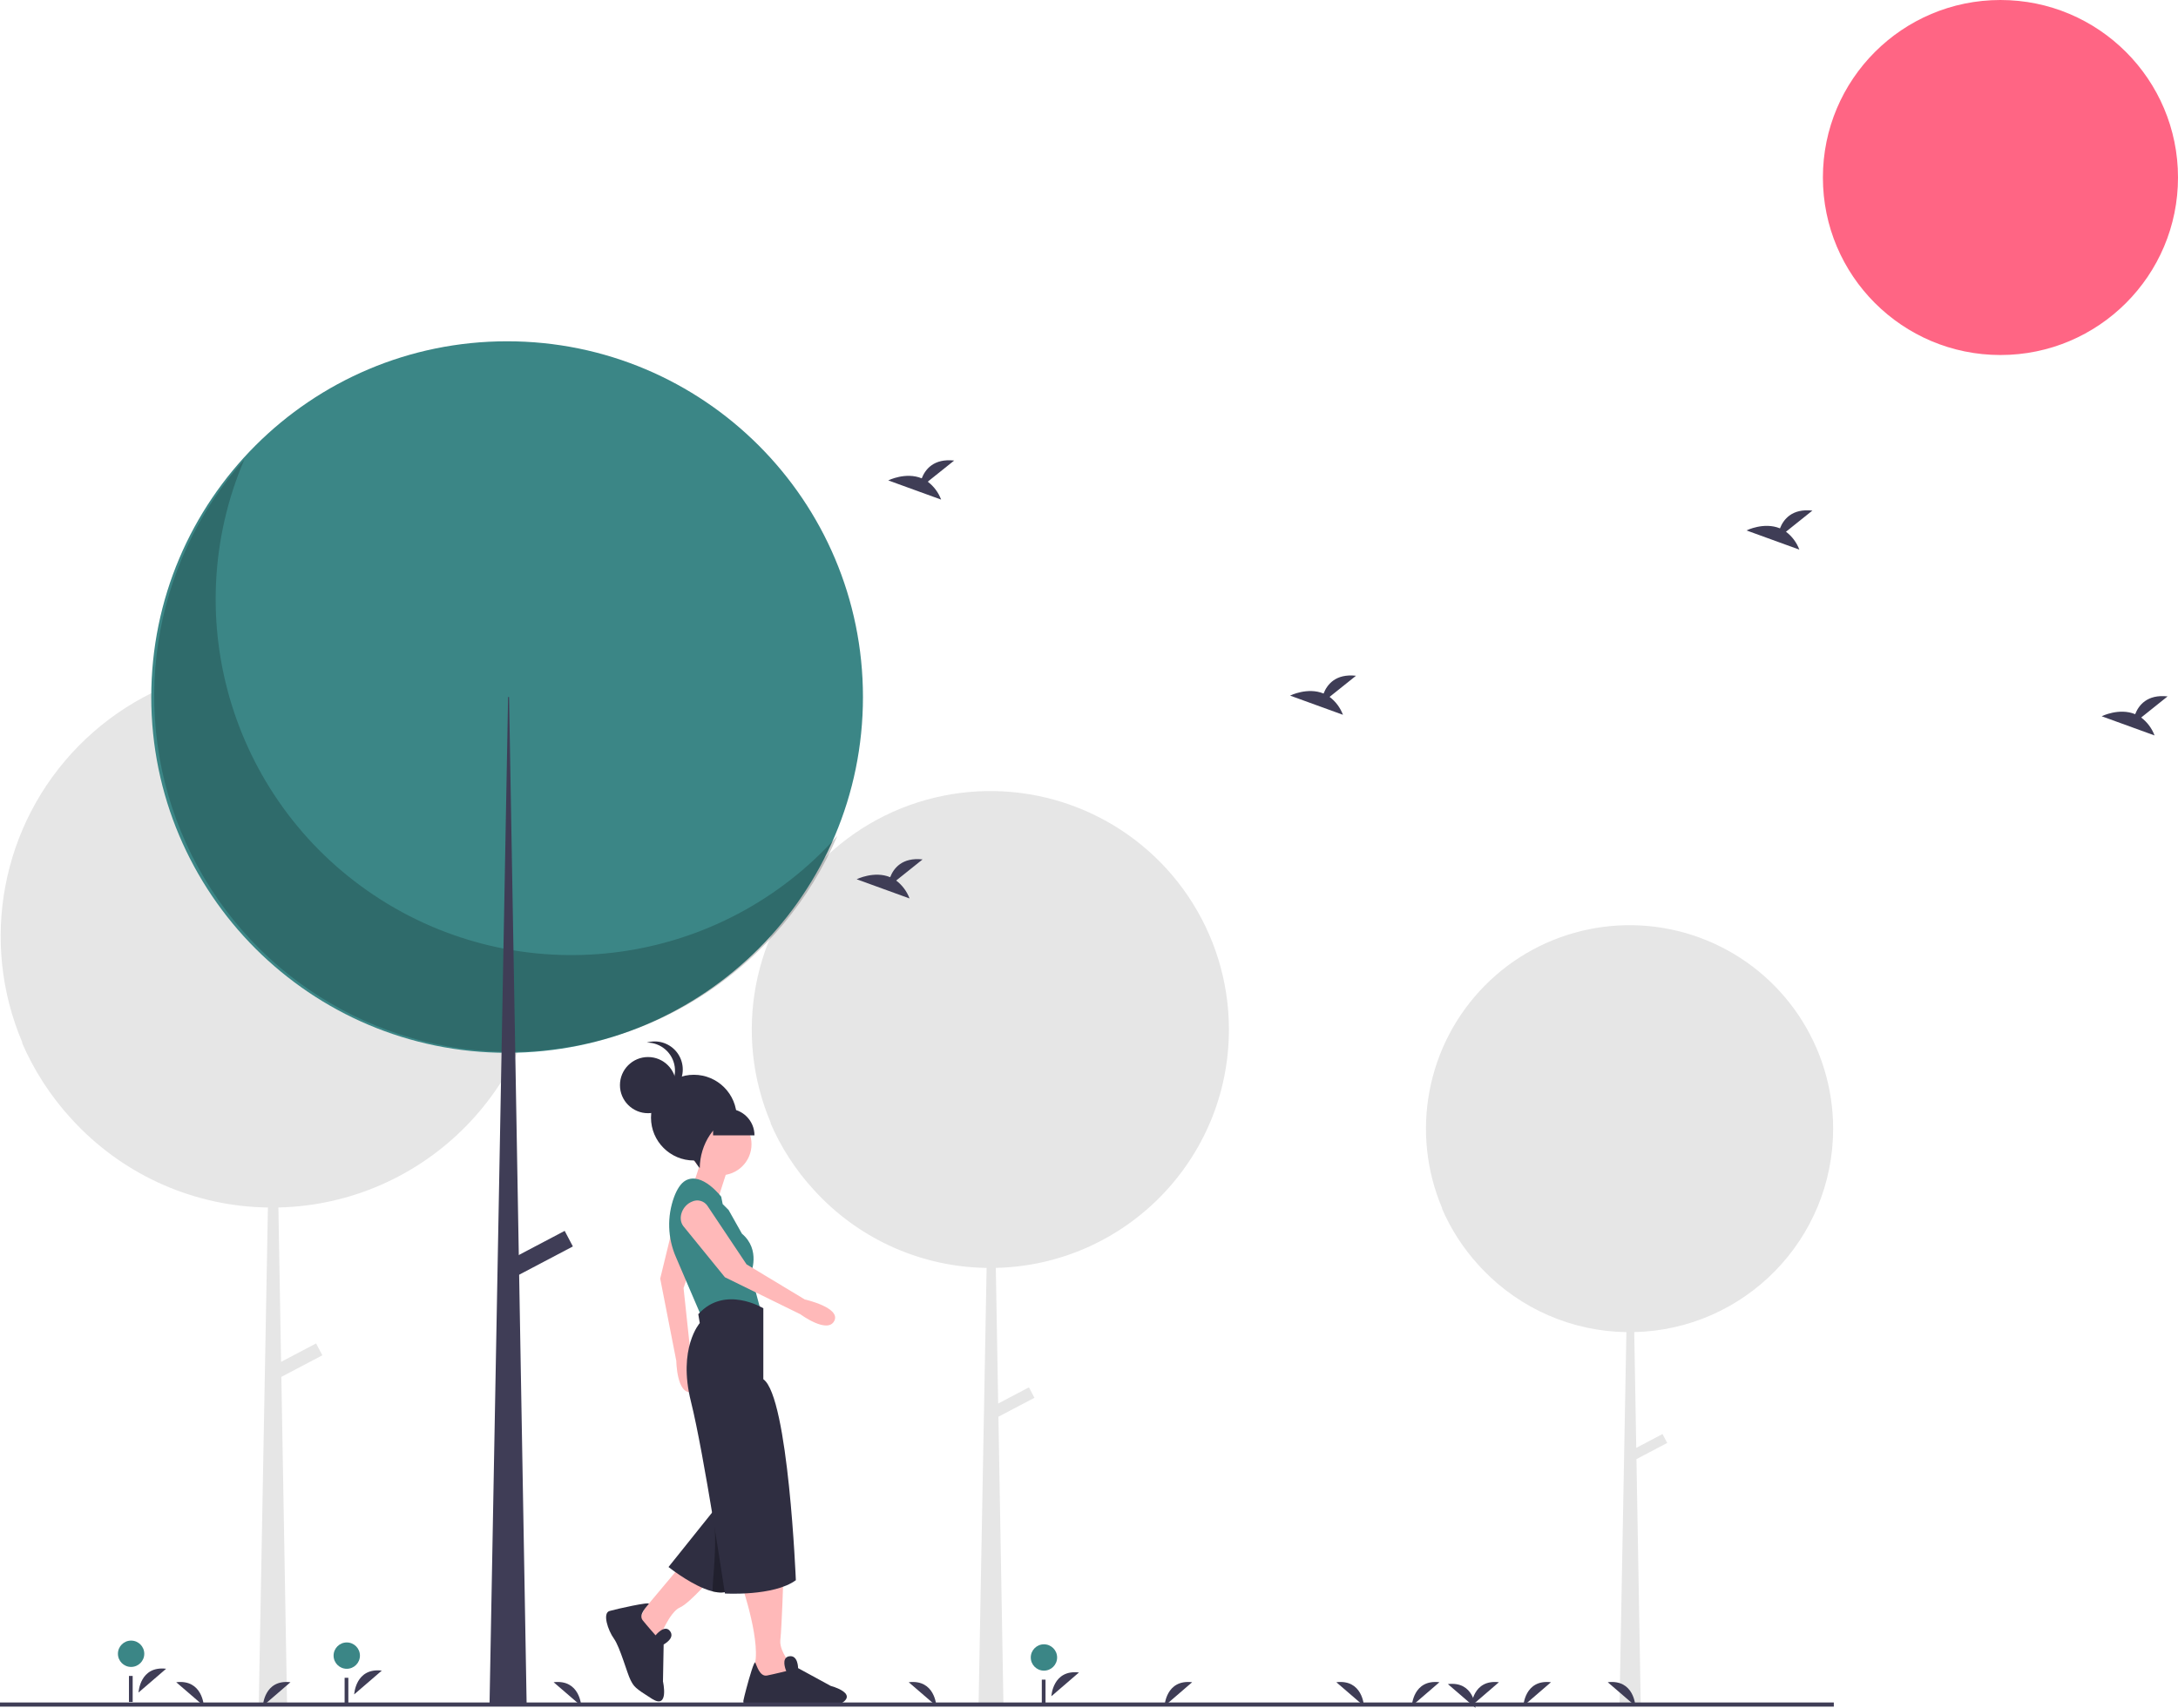
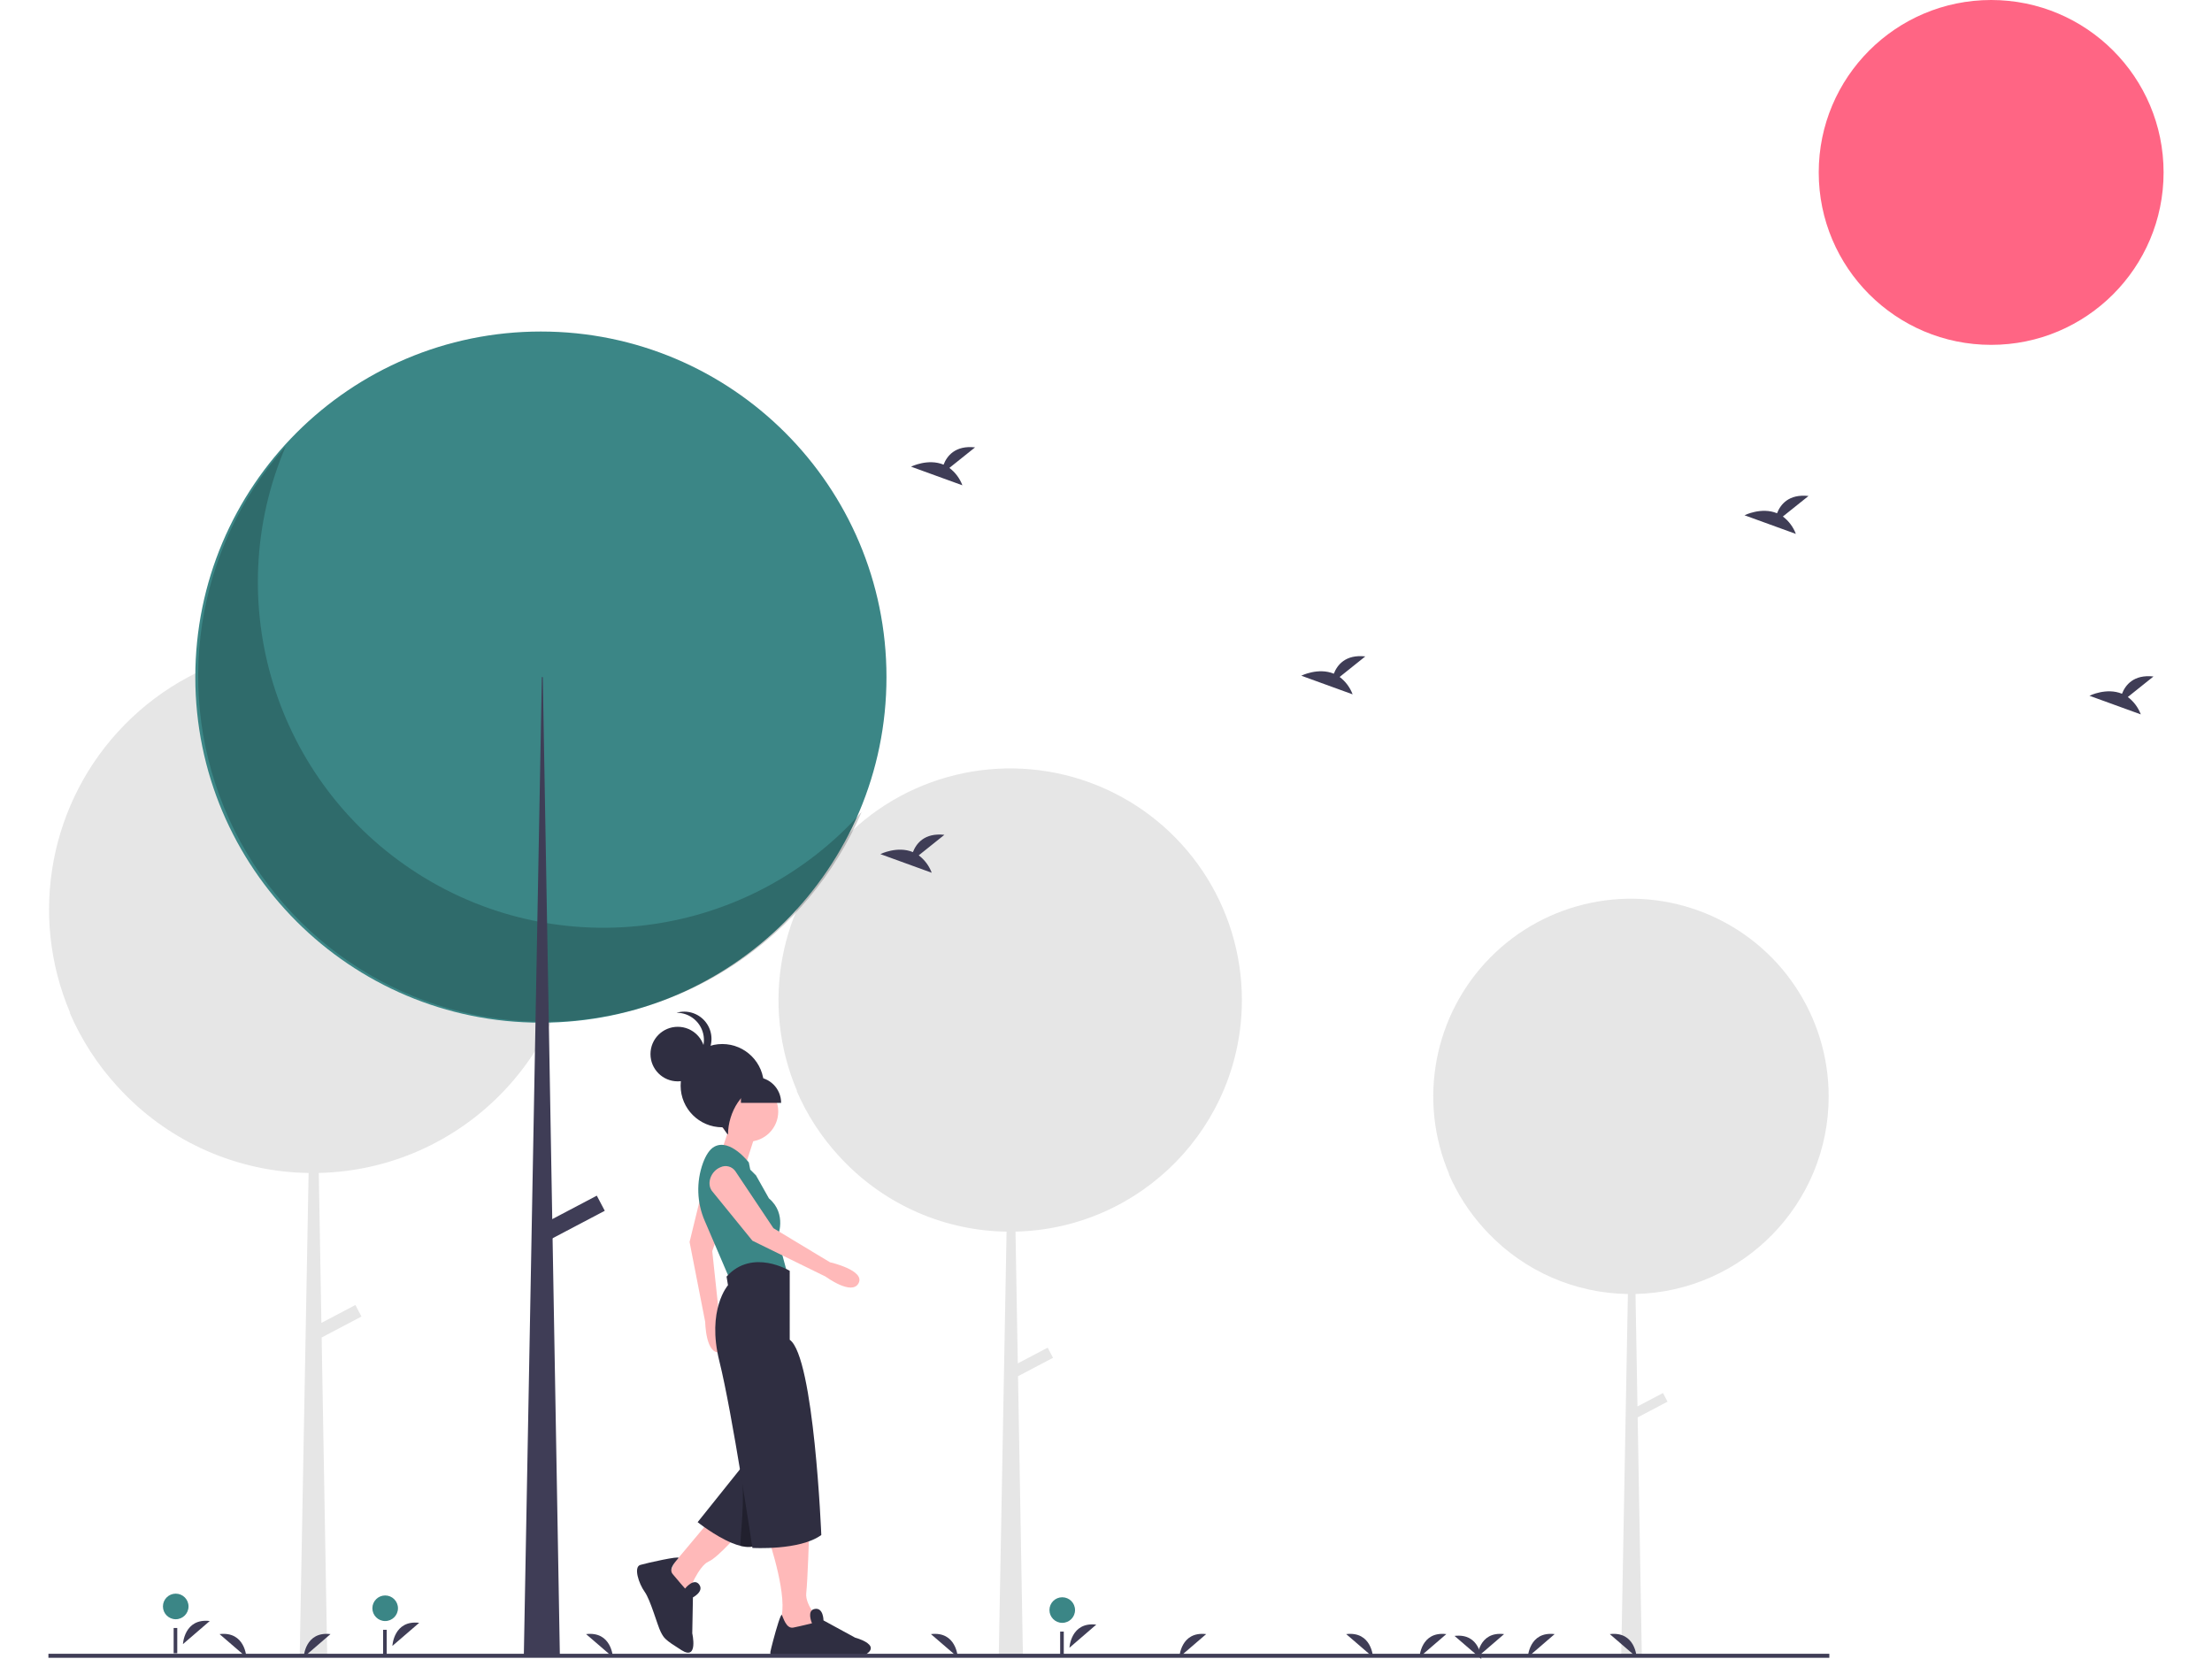
- <svg xmlns="http://www.w3.org/2000/svg" width="1054.661" height="827.208" viewBox="0 0 1054.661 827.208">
+ <svg xmlns="http://www.w3.org/2000/svg" width="800" height="600" viewBox="0 0 1054.661 827.208">
  <g transform="translate(0 150)">
    <path d="M1043.67,508.056a98.58,98.58,0,1,0-189.216,38.809c-.1-.107-.2-.211-.292-.319a98.666,98.666,0,0,0,17.954,27.783l.068.073c.606.66,1.215,1.317,1.838,1.96a98.28,98.28,0,0,0,69.529,30.253l-3.331,180.93h10.291L948.428,668.13l14.887-7.838-2.271-4.314-12.711,6.692-.978-56.064A98.578,98.578,0,0,0,1043.67,508.056Z" transform="translate(-156 -111.396)" fill="#e6e6e6" />
    <path d="M751.087,460.008a115.526,115.526,0,1,0-221.75,45.481c-.113-.126-.23-.248-.342-.374a115.628,115.628,0,0,0,21.041,32.559l.08.086c.71.773,1.423,1.543,2.154,2.3a115.176,115.176,0,0,0,81.482,35.455l-3.9,212.033h12.06L639.467,647.6l17.446-9.185-2.661-5.055-14.9,7.842-1.146-65.7A115.525,115.525,0,0,0,751.087,460.008Z" transform="translate(-156 -111.396)" fill="#e6e6e6" />
    <path d="M419.259,414.815a131.467,131.467,0,1,0-252.347,51.756c-.129-.143-.261-.282-.389-.425A131.582,131.582,0,0,0,190.467,503.2l.091.1c.808.88,1.62,1.756,2.451,2.614a131.068,131.068,0,0,0,92.725,40.346l-4.442,241.29h13.725l-2.778-159.254,19.853-10.452-3.029-5.753-16.952,8.925-1.3-74.767A131.465,131.465,0,0,0,419.259,414.815Z" transform="translate(-156 -111.396)" fill="#e6e6e6" />
    <circle cx="85.976" cy="85.976" r="85.976" transform="translate(882.709 -150)" fill="#ff6584" />
    <circle cx="172.312" cy="172.312" r="172.312" transform="translate(73.247 15.304)" fill="#3b8686" />
    <path d="M274.329,183.922a172.325,172.325,0,0,0,287.123,182.37,172.327,172.327,0,1,1-287.123-182.37Z" transform="translate(-156 -111.396)" opacity="0.2" />
    <path d="M246.032,187.616h.474l8.521,488.532H237.038Z" fill="#3f3d56" />
    <rect width="8.521" height="32.19" transform="translate(273.437 446.178) rotate(62.234)" fill="#3f3d56" />
    <path d="M665.115,782.975s.622-13.027,13.366-11.513" transform="translate(-156 -111.396)" fill="#3f3d56" />
    <circle cx="6.379" cy="6.379" r="6.379" transform="translate(499.135 646.424)" fill="#3b8686" />
    <rect width="1.801" height="12.604" transform="translate(504.476 663.545)" fill="#3f3d56" />
    <path d="M223.083,781.174s.622-13.027,13.366-11.513" transform="translate(-156 -111.396)" fill="#3f3d56" />
    <circle cx="6.379" cy="6.379" r="6.379" transform="translate(57.103 644.624)" fill="#3b8686" />
    <rect width="1.801" height="12.604" transform="translate(62.444 661.744)" fill="#3f3d56" />
    <path d="M327.514,782.075s.622-13.027,13.366-11.513" transform="translate(-156 -111.396)" fill="#3f3d56" />
    <circle cx="6.379" cy="6.379" r="6.379" transform="translate(161.534 645.524)" fill="#3b8686" />
    <rect width="1.801" height="12.604" transform="translate(166.875 662.644)" fill="#3f3d56" />
    <path d="M605.243,194.7l12.795-10.233c-9.94-1.1-14.024,4.324-15.7,8.615-7.765-3.224-16.219,1-16.219,1l25.6,9.294a19.372,19.372,0,0,0-6.481-8.677Z" transform="translate(-156 -111.396)" fill="#3f3d56" />
    <path d="M799.827,298.936,812.622,288.7c-9.94-1.1-14.024,4.324-15.7,8.615-7.765-3.224-16.219,1-16.219,1l25.6,9.294a19.373,19.373,0,0,0-6.481-8.677Z" transform="translate(-156 -111.396)" fill="#3f3d56" />
    <path d="M799.827,298.936,812.622,288.7c-9.94-1.1-14.024,4.324-15.7,8.615-7.765-3.224-16.219,1-16.219,1l25.6,9.294a19.373,19.373,0,0,0-6.481-8.677Z" transform="translate(65 -191.396)" fill="#3f3d56" />
    <path d="M589.955,387.889l12.795-10.233c-9.94-1.1-14.024,4.324-15.7,8.615-7.765-3.224-16.219,1-16.219,1l25.6,9.294A19.372,19.372,0,0,0,589.955,387.889Z" transform="translate(-156 -111.396)" fill="#3f3d56" />
    <path d="M515.255,729.276s10.021,29.348,5.726,40.085l12.884,11.453,7.874-10.021s-8.59-8.59-7.874-15.032,1.432-29.348,1.432-29.348Z" transform="translate(-156 -111.396)" fill="#ffb9b9" />
    <path d="M563.21,786.536c-.585.342-1.143.666-1.656.963H517.125a2.345,2.345,0,0,1-1.152-2.395c.207-1.062.738-3.223,1.4-5.708,1.557-5.879,3.844-13.576,4.339-12.757a.009.009,0,0,1,.006,0,.009.009,0,0,1,0,.006c.693,1.278,2.125,7,5.708,6.293s9.309-2.152,9.309-2.152-2.044-4.591-.09-6.446a2.739,2.739,0,0,1,1.521-.711c4.294-.711,4.294,5.726,4.294,5.726l15.746,8.589a26.153,26.153,0,0,1,3.961,1.449C565.362,780.891,568.521,783.448,563.21,786.536Z" transform="translate(-156 -111.396)" fill="#2f2e41" />
    <path d="M486.623,718.539l-18.611,22.19L463,752.182l6.442,5.011,5.726-2.147s5.011-12.884,10.021-15.032,17.18-16.464,17.18-16.464Z" transform="translate(-156 -111.396)" fill="#ffb9b9" />
    <path d="M525.634,701.51,516.142,719.1l-6.8,12.6c-2.176,1.3-5.075,1.274-8.2.508a31.389,31.389,0,0,1-4.266-1.424c-8.518-3.486-17.158-10.408-17.158-10.408l16.349-20.429,5.34-6.664,1.267-1.589,6.106,2.613,10.773,4.6Z" transform="translate(-156 -111.396)" fill="#2f2e41" />
    <path d="M483.274,549.581l-7.582,31.1,7.8,39.9s.192,16.311,7.344,15.073-.343-17.688-.343-17.688L487,585.25l11.185-32.321a5.939,5.939,0,0,0-2.862-7.031h0C490.893,543.193,484.6,545.117,483.274,549.581Z" transform="translate(-156 -111.396)" fill="#ffb9b9" />
    <path d="M509.887,522.768l-6.442,20.042-12.169-6.442s5.011-14.316,5.011-16.463S509.887,522.768,509.887,522.768Z" transform="translate(-156 -111.396)" fill="#ffb9b9" />
    <circle cx="15.032" cy="15.032" r="15.032" transform="translate(333.844 389.181)" fill="#ffb9b9" />
    <path d="M508.813,547.463,505.95,544.6l-.716-3.579s-9.305-12.169-17.179-7.874c-2.461,1.342-4.292,4.432-5.647,8.046a39.085,39.085,0,0,0,.9,29.072l12.622,29.451,28.632-2.863-5.011-18.611s5.011-11.453-4.295-19.326Z" transform="translate(-156 -111.396)" fill="#3b8686" />
    <path d="M525.634,701.51,516.142,719.1l-6.8,12.6c-2.176,1.3-5.075,1.274-8.2.508-.544-3.622,2.706-22.762.15-38.367l.115-.558,1.267-1.589,6.106,2.613,10.773,4.6Z" transform="translate(-156 -111.396)" opacity="0.3" />
    <path d="M525.634,595.063s-18.611-11.453-31.5,2.863l.716,4.295s-10.737,12.169-4.295,37.937,16.463,93.054,16.463,93.054,23.621,1.432,34.358-6.442c0,0-3.579-88.759-15.748-97.349Z" transform="translate(-156 -111.396)" fill="#2f2e41" />
    <path d="M486.827,555.2l20.2,24.836,36.506,17.9s13.111,9.7,16.447,3.258-14.3-10.416-14.3-10.416L517.5,573.785,498.5,545.341a5.939,5.939,0,0,0-7.332-1.969h0C486.342,545.266,484.071,551.442,486.827,555.2Z" transform="translate(-156 -111.396)" fill="#ffb9b9" />
    <path d="M473.446,753.472s4.388-5.518,7.009-2.041-3.091,6.456-3.091,6.456l-.332,17.935s3.117,13.714-5.3,8.415-8.746-5.933-10.4-9.106S456.256,759.21,453.3,755.1s-5.655-12.389-2.151-13.41,19.838-4.654,19.025-3.444-5.229,5.128-2.939,7.97S473.446,753.472,473.446,753.472Z" transform="translate(-156 -111.396)" fill="#2f2e41" />
    <path d="M512.749,502.78c0-.018,0-.036,0-.055a20.758,20.758,0,1,0-20.758,20.758c.482,0,2.389,3.611,2.863,3.579C494.884,516.1,501.972,503.516,512.749,502.78Z" transform="translate(-156 -111.396)" fill="#2f2e41" />
    <circle cx="13.6" cy="13.6" r="13.6" transform="translate(300.202 361.982)" fill="#2f2e41" />
    <path d="M469.178,466.376A13.581,13.581,0,0,1,473.058,493a13.59,13.59,0,1,0-3.88-26.622Z" transform="translate(-156 -111.396)" fill="#2f2e41" />
    <path d="M345.3,387.034h7.158a12.884,12.884,0,0,1,12.884,12.884H345.3Z" fill="#2f2e41" />
    <path d="M839.655,787.7s.622-13.027,13.366-11.513" transform="translate(-156 -111.396)" fill="#3f3d56" />
    <path d="M719.919,787.7s.622-13.027,13.366-11.513" transform="translate(-156 -111.396)" fill="#3f3d56" />
    <path d="M283.289,787.7s.622-13.027,13.366-11.513" transform="translate(-156 -111.396)" fill="#3f3d56" />
    <path d="M893.671,787.7s.622-13.027,13.366-11.513" transform="translate(-156 -111.396)" fill="#3f3d56" />
    <path d="M868.464,787.7s.622-13.027,13.366-11.513" transform="translate(-156 -111.396)" fill="#3f3d56" />
    <path d="M816.465,787.7s-.622-13.027-13.366-11.513" transform="translate(-156 -111.396)" fill="#3f3d56" />
    <path d="M609.4,787.7s-.622-13.027-13.366-11.513" transform="translate(-156 -111.396)" fill="#3f3d56" />
    <path d="M437.452,787.7s-.622-13.027-13.366-11.513" transform="translate(-156 -111.396)" fill="#3f3d56" />
    <path d="M254.7,787.7s-.622-13.027-13.366-11.513" transform="translate(-156 -111.396)" fill="#3f3d56" />
    <path d="M947.9,787.7s-.622-13.027-13.366-11.513" transform="translate(-156 -111.396)" fill="#3f3d56" />
    <path d="M870.481,788.6s-.622-13.027-13.366-11.513" transform="translate(-156 -111.396)" fill="#3f3d56" />
    <rect width="888" height="2" transform="translate(0 674.604)" fill="#3f3d56" />
    <path d="M799.827,298.936,812.622,288.7c-9.94-1.1-14.024,4.324-15.7,8.615-7.765-3.224-16.219,1-16.219,1l25.6,9.294a19.373,19.373,0,0,0-6.481-8.677Z" transform="translate(237 -101.396)" fill="#3f3d56" />
  </g>
</svg>
